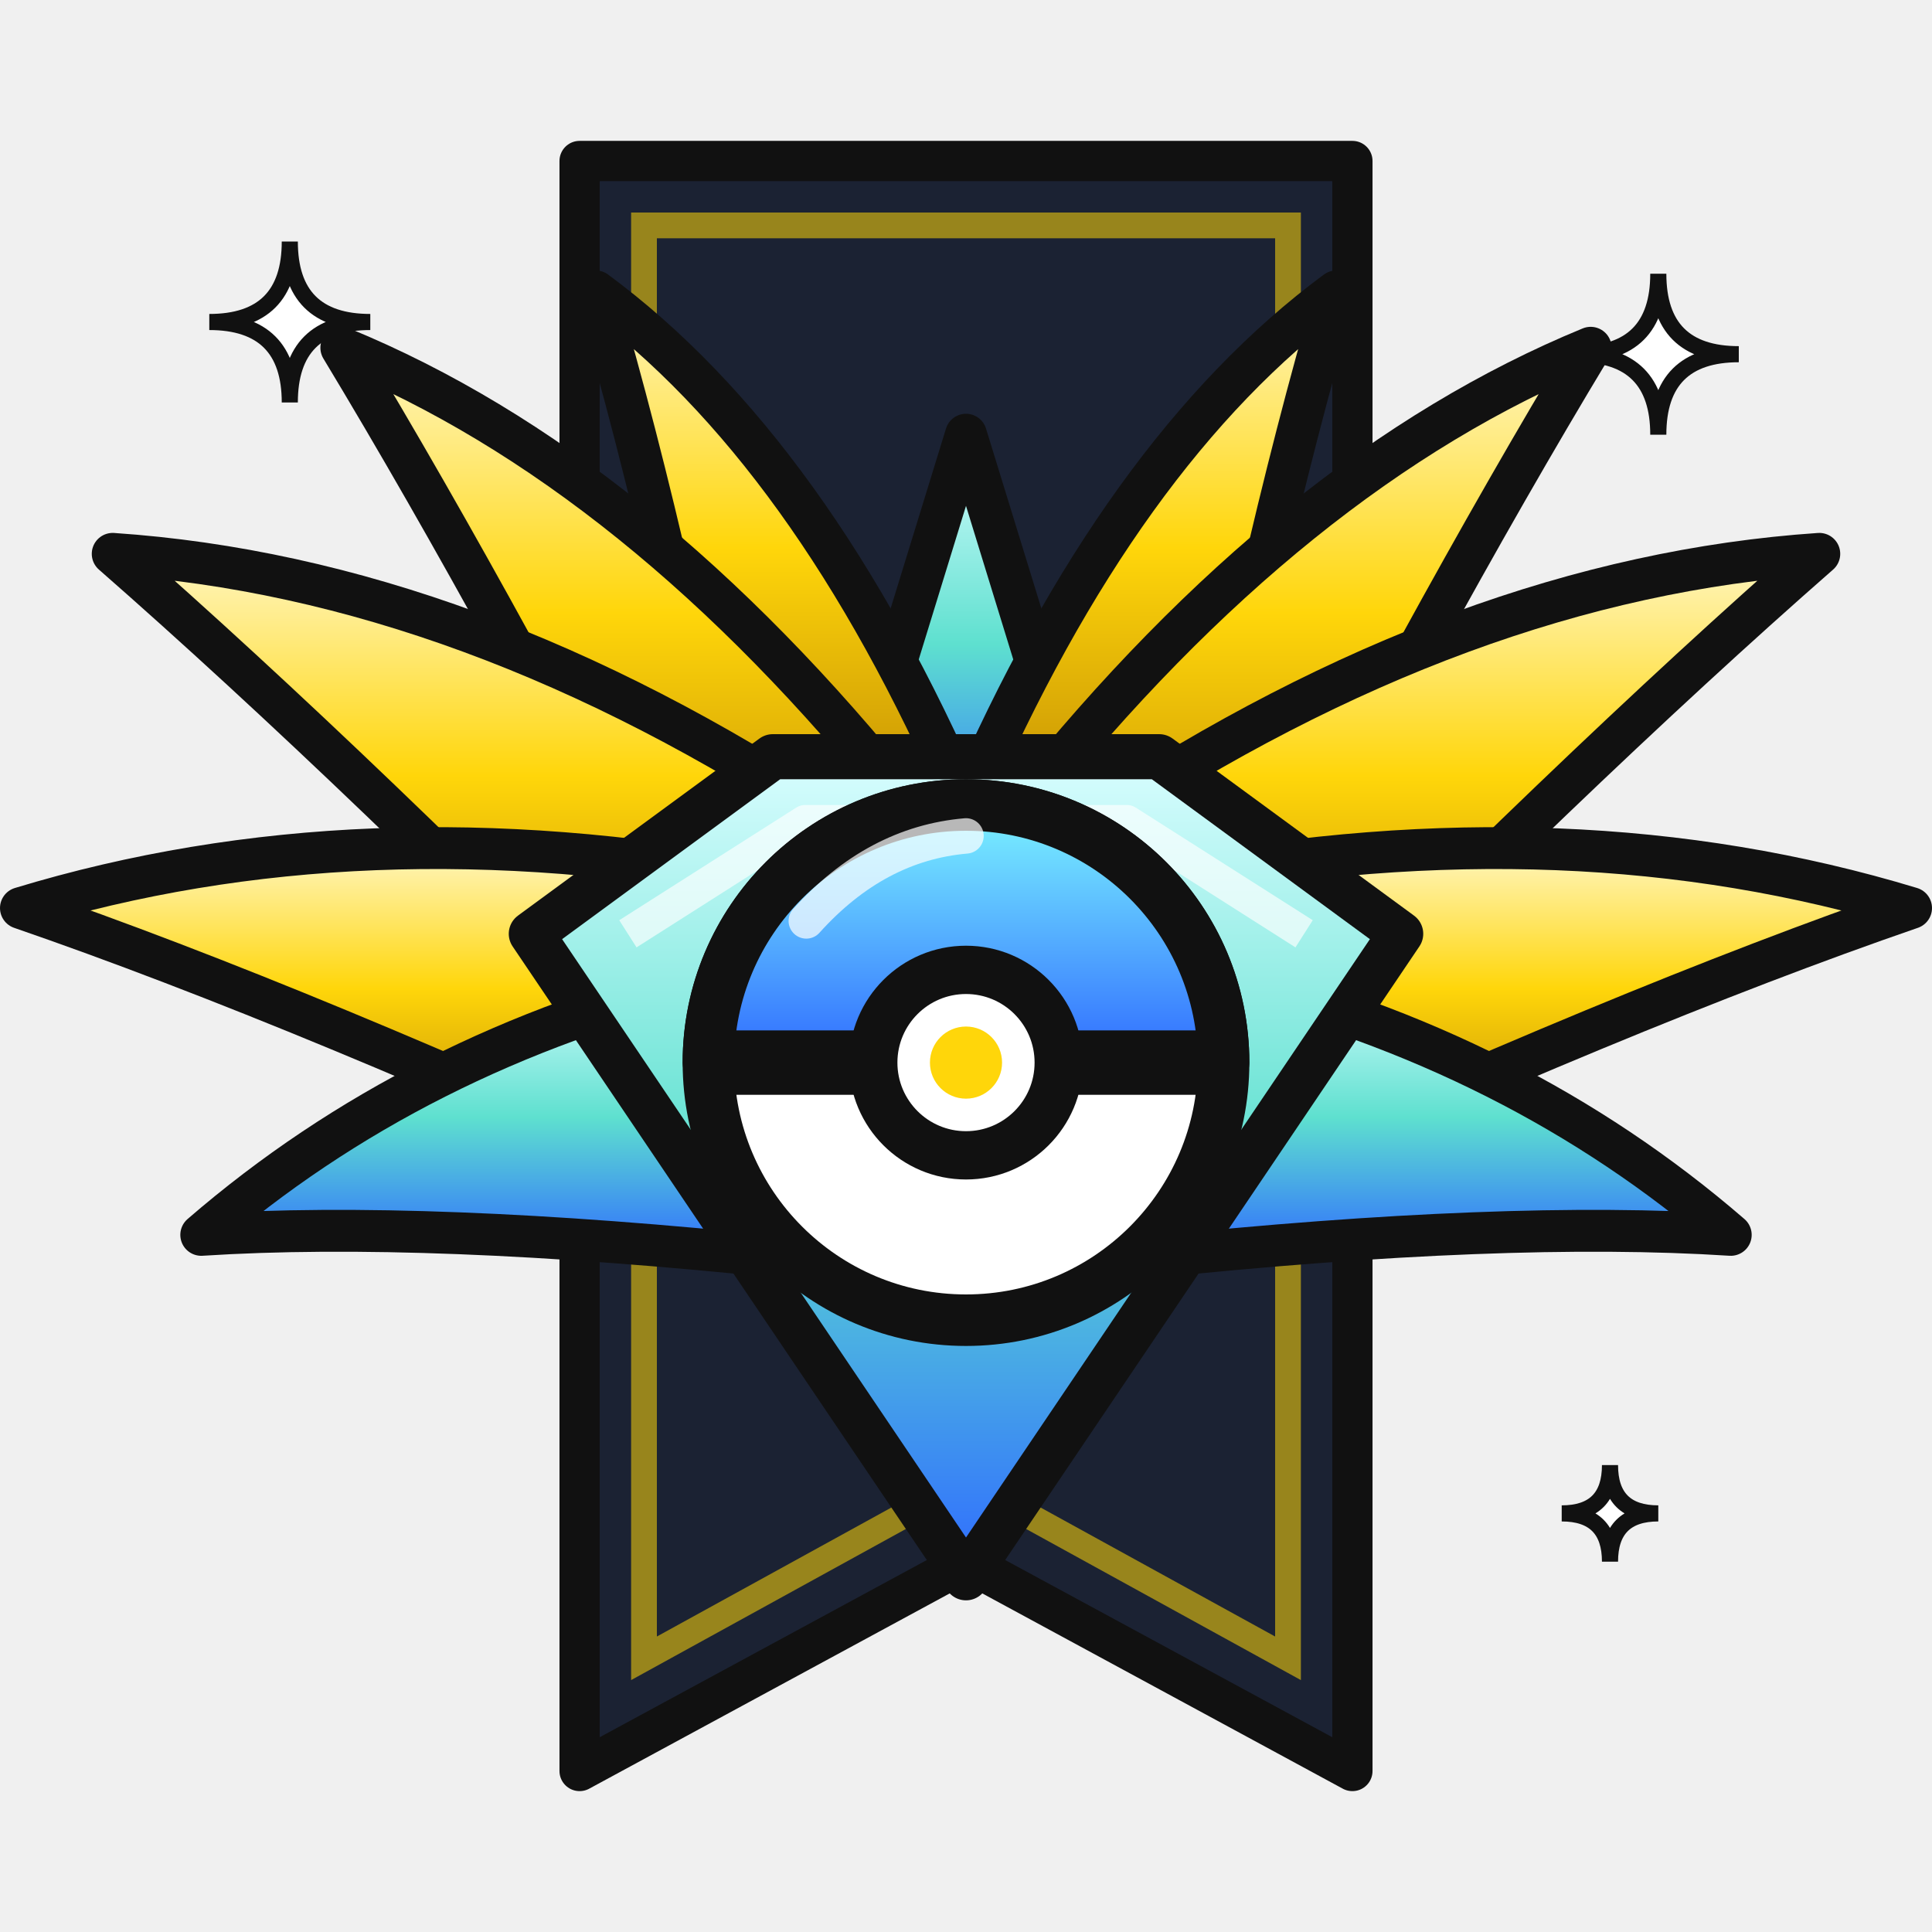
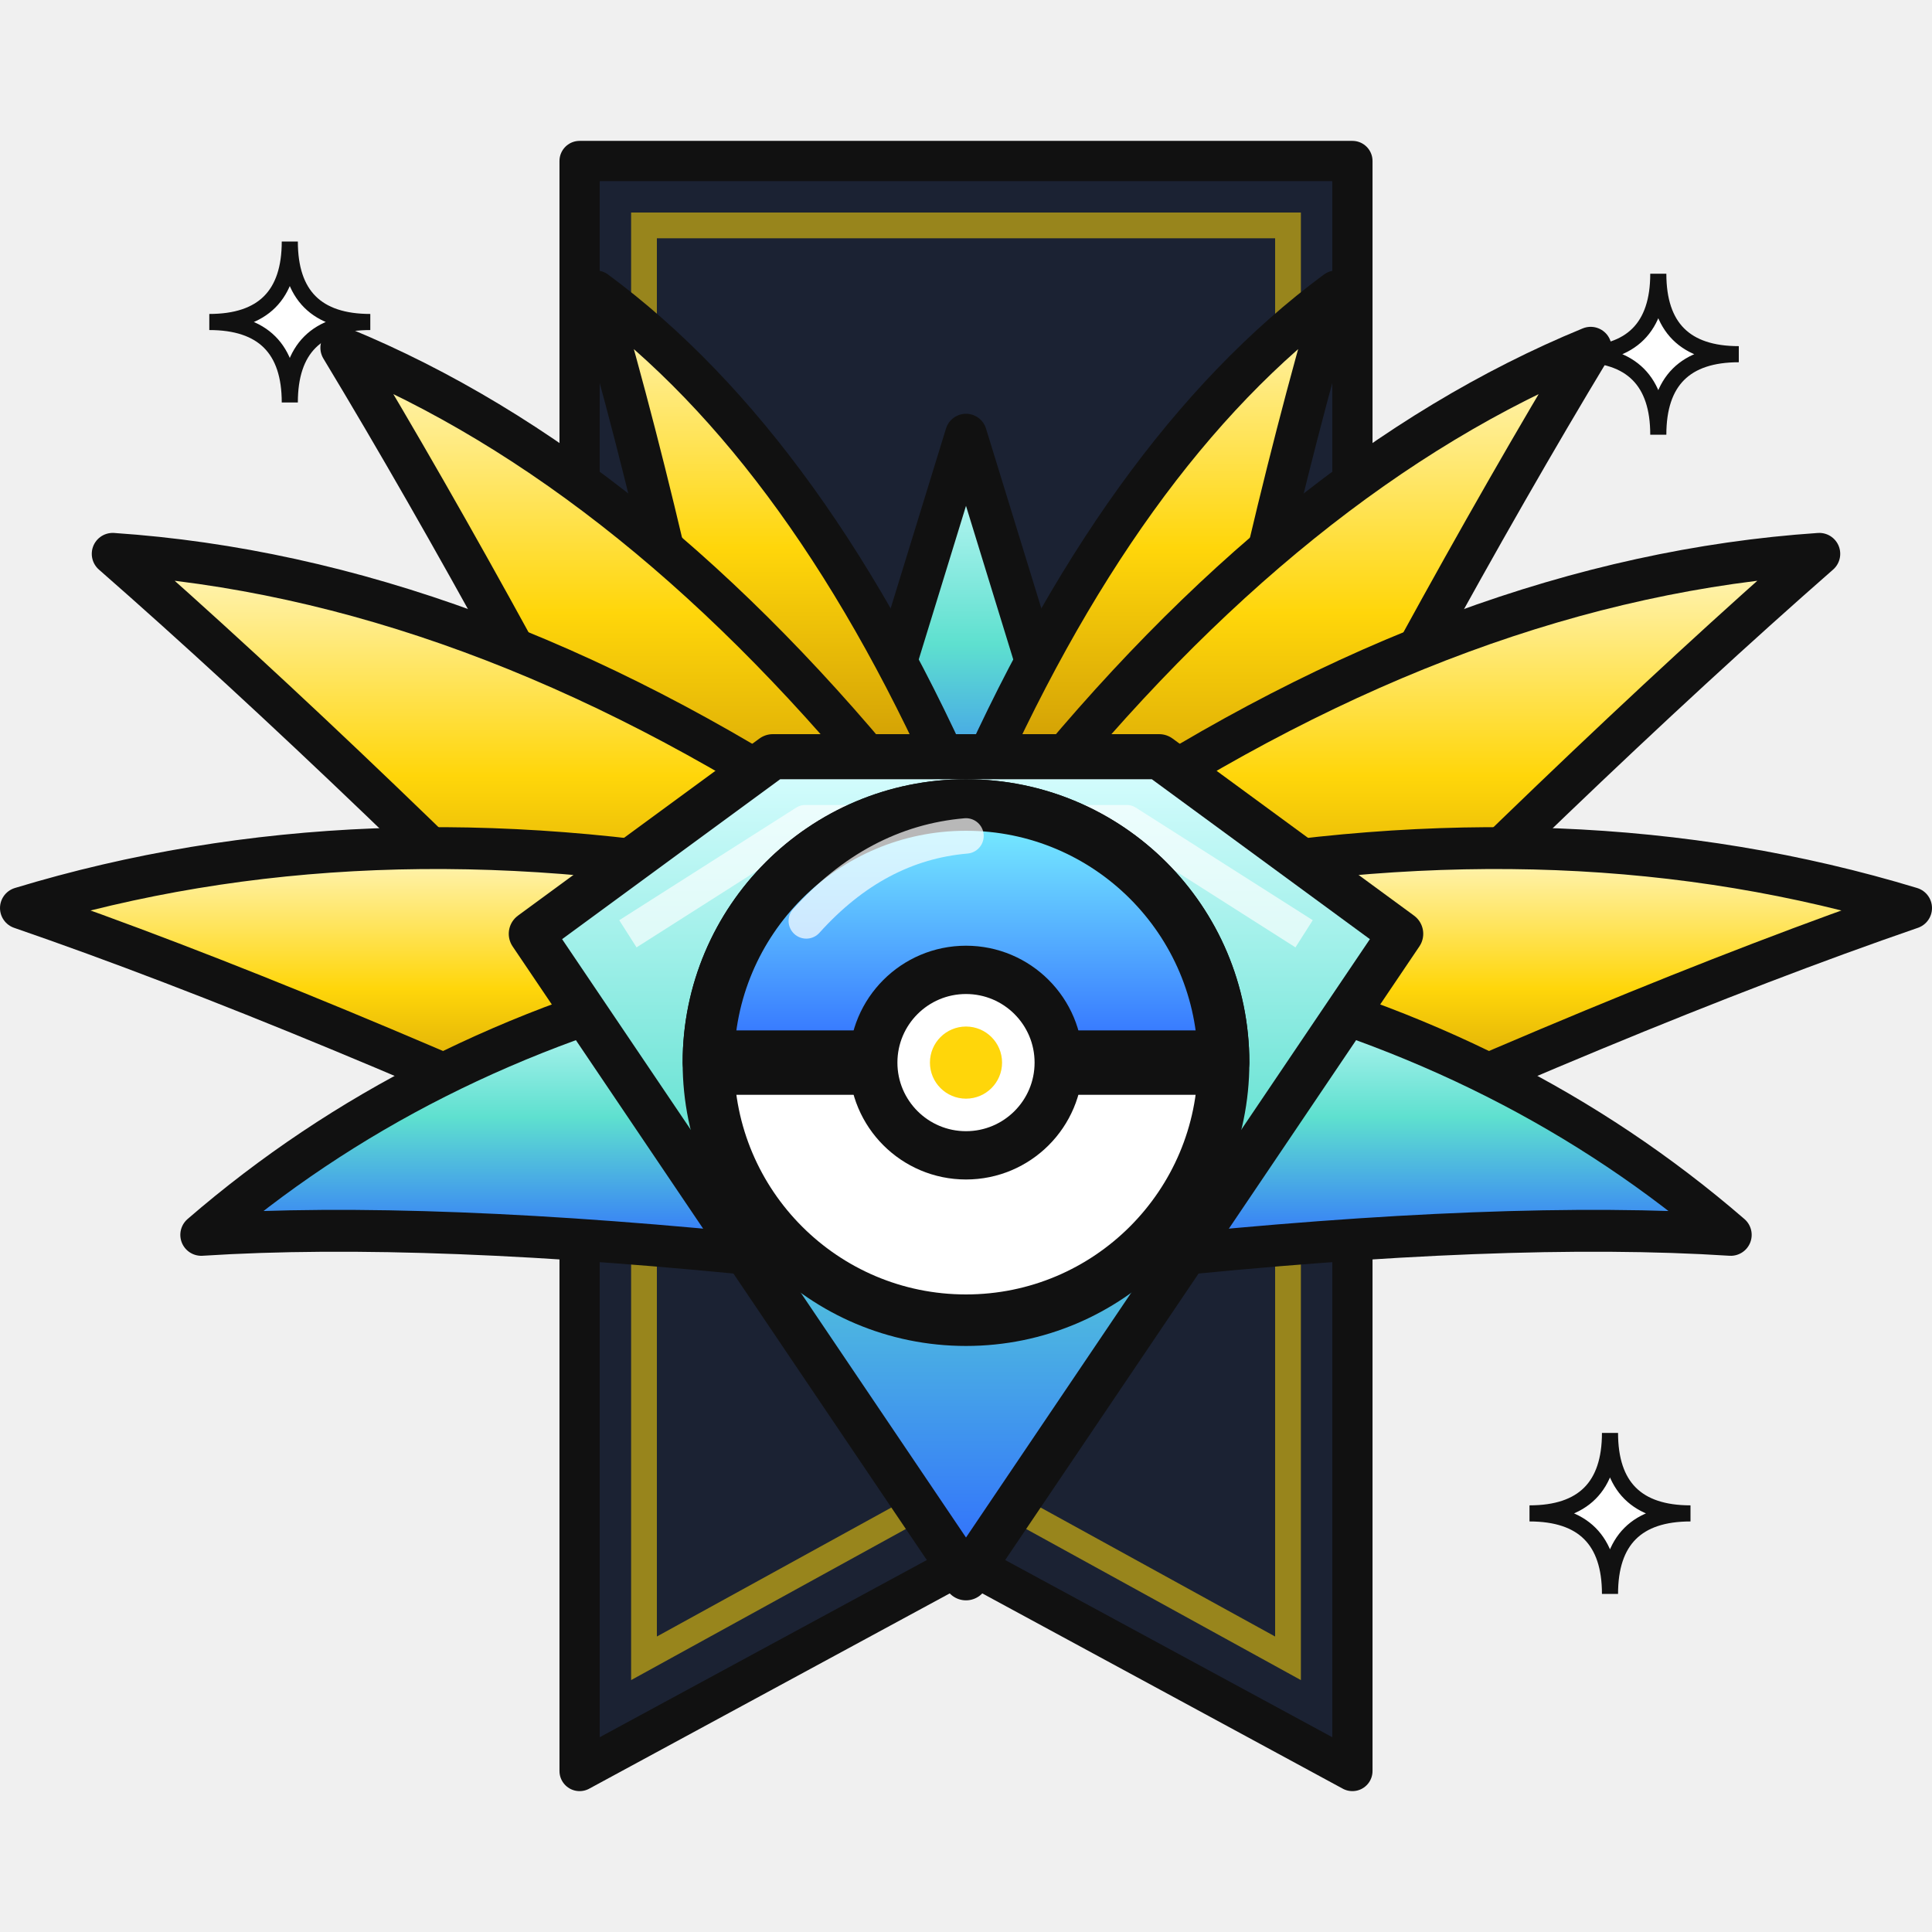
<svg xmlns="http://www.w3.org/2000/svg" viewBox="0 0 120 120" width="120" height="120">
  <defs>
    <linearGradient id="m5" x1="0" y1="0" x2="0" y2="1">
      <stop offset="0" stop-color="#FFF6C2" />
      <stop offset="0.4" stop-color="#FFD60A" />
      <stop offset="1" stop-color="#A86E00" />
    </linearGradient>
    <linearGradient id="i5" x1="0" y1="0" x2="0" y2="1">
      <stop offset="0" stop-color="#D8FDFF" />
      <stop offset="0.5" stop-color="#5EE0CF" />
      <stop offset="1" stop-color="#2F6BFF" />
    </linearGradient>
    <linearGradient id="t5" x1="0" y1="0" x2="0" y2="1">
      <stop offset="0" stop-color="#7CF5FF" />
      <stop offset="1" stop-color="#2F6BFF" />
    </linearGradient>
  </defs>
  <path d="M36 10 H84 V110 L60 97 L36 110 Z" fill="#1B2233" stroke="#111111" stroke-width="2.5" stroke-linejoin="round" />
  <path d="M40 14 H80 V103 L60 92 L40 103 Z" fill="none" stroke="#FFD60A" stroke-opacity="0.55" stroke-width="1.6" />
  <path d="M52 53 L60 27 L68 53 Z" fill="url(#i5)" stroke="#111111" stroke-width="2.6" stroke-linejoin="round" />
  <path d="M59.9 49.9 Q50.4 28.0 37.0 18.1 Q42.0 35.2 46.1 57.9 Z" fill="url(#m5)" stroke="#111111" stroke-width="2.6" stroke-linejoin="round" />
  <path d="M60.1 49.9 Q69.6 28.0 83.0 18.1 Q78.0 35.2 73.9 57.9 Z" fill="url(#m5)" stroke="#111111" stroke-width="2.6" stroke-linejoin="round" />
  <path d="M56.2 49.8 Q39.7 29.2 21.2 21.6 Q31.4 38.5 43.7 62.7 Z" fill="url(#m5)" stroke="#111111" stroke-width="2.6" stroke-linejoin="round" />
  <path d="M63.8 49.8 Q80.3 29.2 98.8 21.6 Q88.6 38.5 76.3 62.7 Z" fill="url(#m5)" stroke="#111111" stroke-width="2.6" stroke-linejoin="round" />
  <path d="M51.8 50.9 Q29.1 35.9 7.0 34.4 Q22.3 47.8 43.0 68.9 Z" fill="url(#m5)" stroke="#111111" stroke-width="2.6" stroke-linejoin="round" />
  <path d="M68.2 50.9 Q90.9 35.9 113.0 34.4 Q97.7 47.8 77.0 68.9 Z" fill="url(#m5)" stroke="#111111" stroke-width="2.6" stroke-linejoin="round" />
  <path d="M47.1 54.6 Q22.4 50.0 1.3 56.4 Q19.0 62.5 45.0 74.5 Z" fill="url(#m5)" stroke="#111111" stroke-width="2.6" stroke-linejoin="round" />
  <path d="M72.9 54.6 Q97.6 50.0 118.7 56.4 Q101.0 62.5 75.0 74.5 Z" fill="url(#m5)" stroke="#111111" stroke-width="2.6" stroke-linejoin="round" />
  <path d="M44.2 60.7 Q25.8 65.2 12.5 76.7 Q26.5 75.8 48.6 78.1 Z" fill="url(#i5)" stroke="#111111" stroke-width="2.6" stroke-linejoin="round" />
  <path d="M75.8 60.7 Q94.2 65.2 107.5 76.7 Q93.5 75.8 71.4 78.1 Z" fill="url(#i5)" stroke="#111111" stroke-width="2.6" stroke-linejoin="round" />
  <path d="M51 78 L60 96 L69 78 Z" fill="url(#i5)" stroke="#111111" stroke-width="2.6" stroke-linejoin="round" />
  <path d="M33 58 L48 47 L72 47 L87 58 L60 98 Z" fill="url(#i5)" stroke="#111111" stroke-width="2.8" stroke-linejoin="round" />
  <path d="M39 58 L50 51 L70 51 L81 58" fill="none" stroke="#FFFFFF" stroke-opacity="0.65" stroke-width="2" stroke-linejoin="round" />
  <g>
    <circle cx="60" cy="66" r="16" fill="#FFFFFF" stroke="#111111" stroke-width="3.2" />
    <path d="M44 66 A16 16 0 0 1 76 66 Z" fill="url(#t5)" stroke="#111111" stroke-width="3.2" stroke-linejoin="round" />
    <path d="M45 66 H75" stroke="#111111" stroke-width="4" />
    <circle cx="60" cy="66" r="5.76" fill="#FFFFFF" stroke="#111111" stroke-width="3" />
    <circle cx="60" cy="66" r="2.24" fill="#FFD60A" />
    <path d="M50.08 57.2 Q54.4 52.4 60 51.92" fill="none" stroke="#FFFFFF" stroke-opacity="0.7" stroke-width="2.2" stroke-linecap="round" />
  </g>
  <path d="M18 15 Q18 20 23 20 Q18 20 18 25 Q18 20 13 20 Q18 20 18 15 Z" fill="#FFFFFF" stroke="#111111" stroke-width="1" />
  <path d="M103 17 Q103 22 108 22 Q103 22 103 27 Q103 22 98 22 Q103 22 103 17 Z" fill="#FFFFFF" stroke="#111111" stroke-width="1" />
-   <path d="M100 91 Q100 94 103 94 Q100 94 100 97 Q100 94 97 94 Q100 94 100 91 Z" fill="#FFFFFF" stroke="#111111" stroke-width="1" />
+   <path d="M100 89 Q100 94 105 94 Q100 94 100 99 Q100 94 95 94 Q100 94 100 89 Z" fill="#FFFFFF" stroke="#111111" stroke-width="1" />
</svg>
